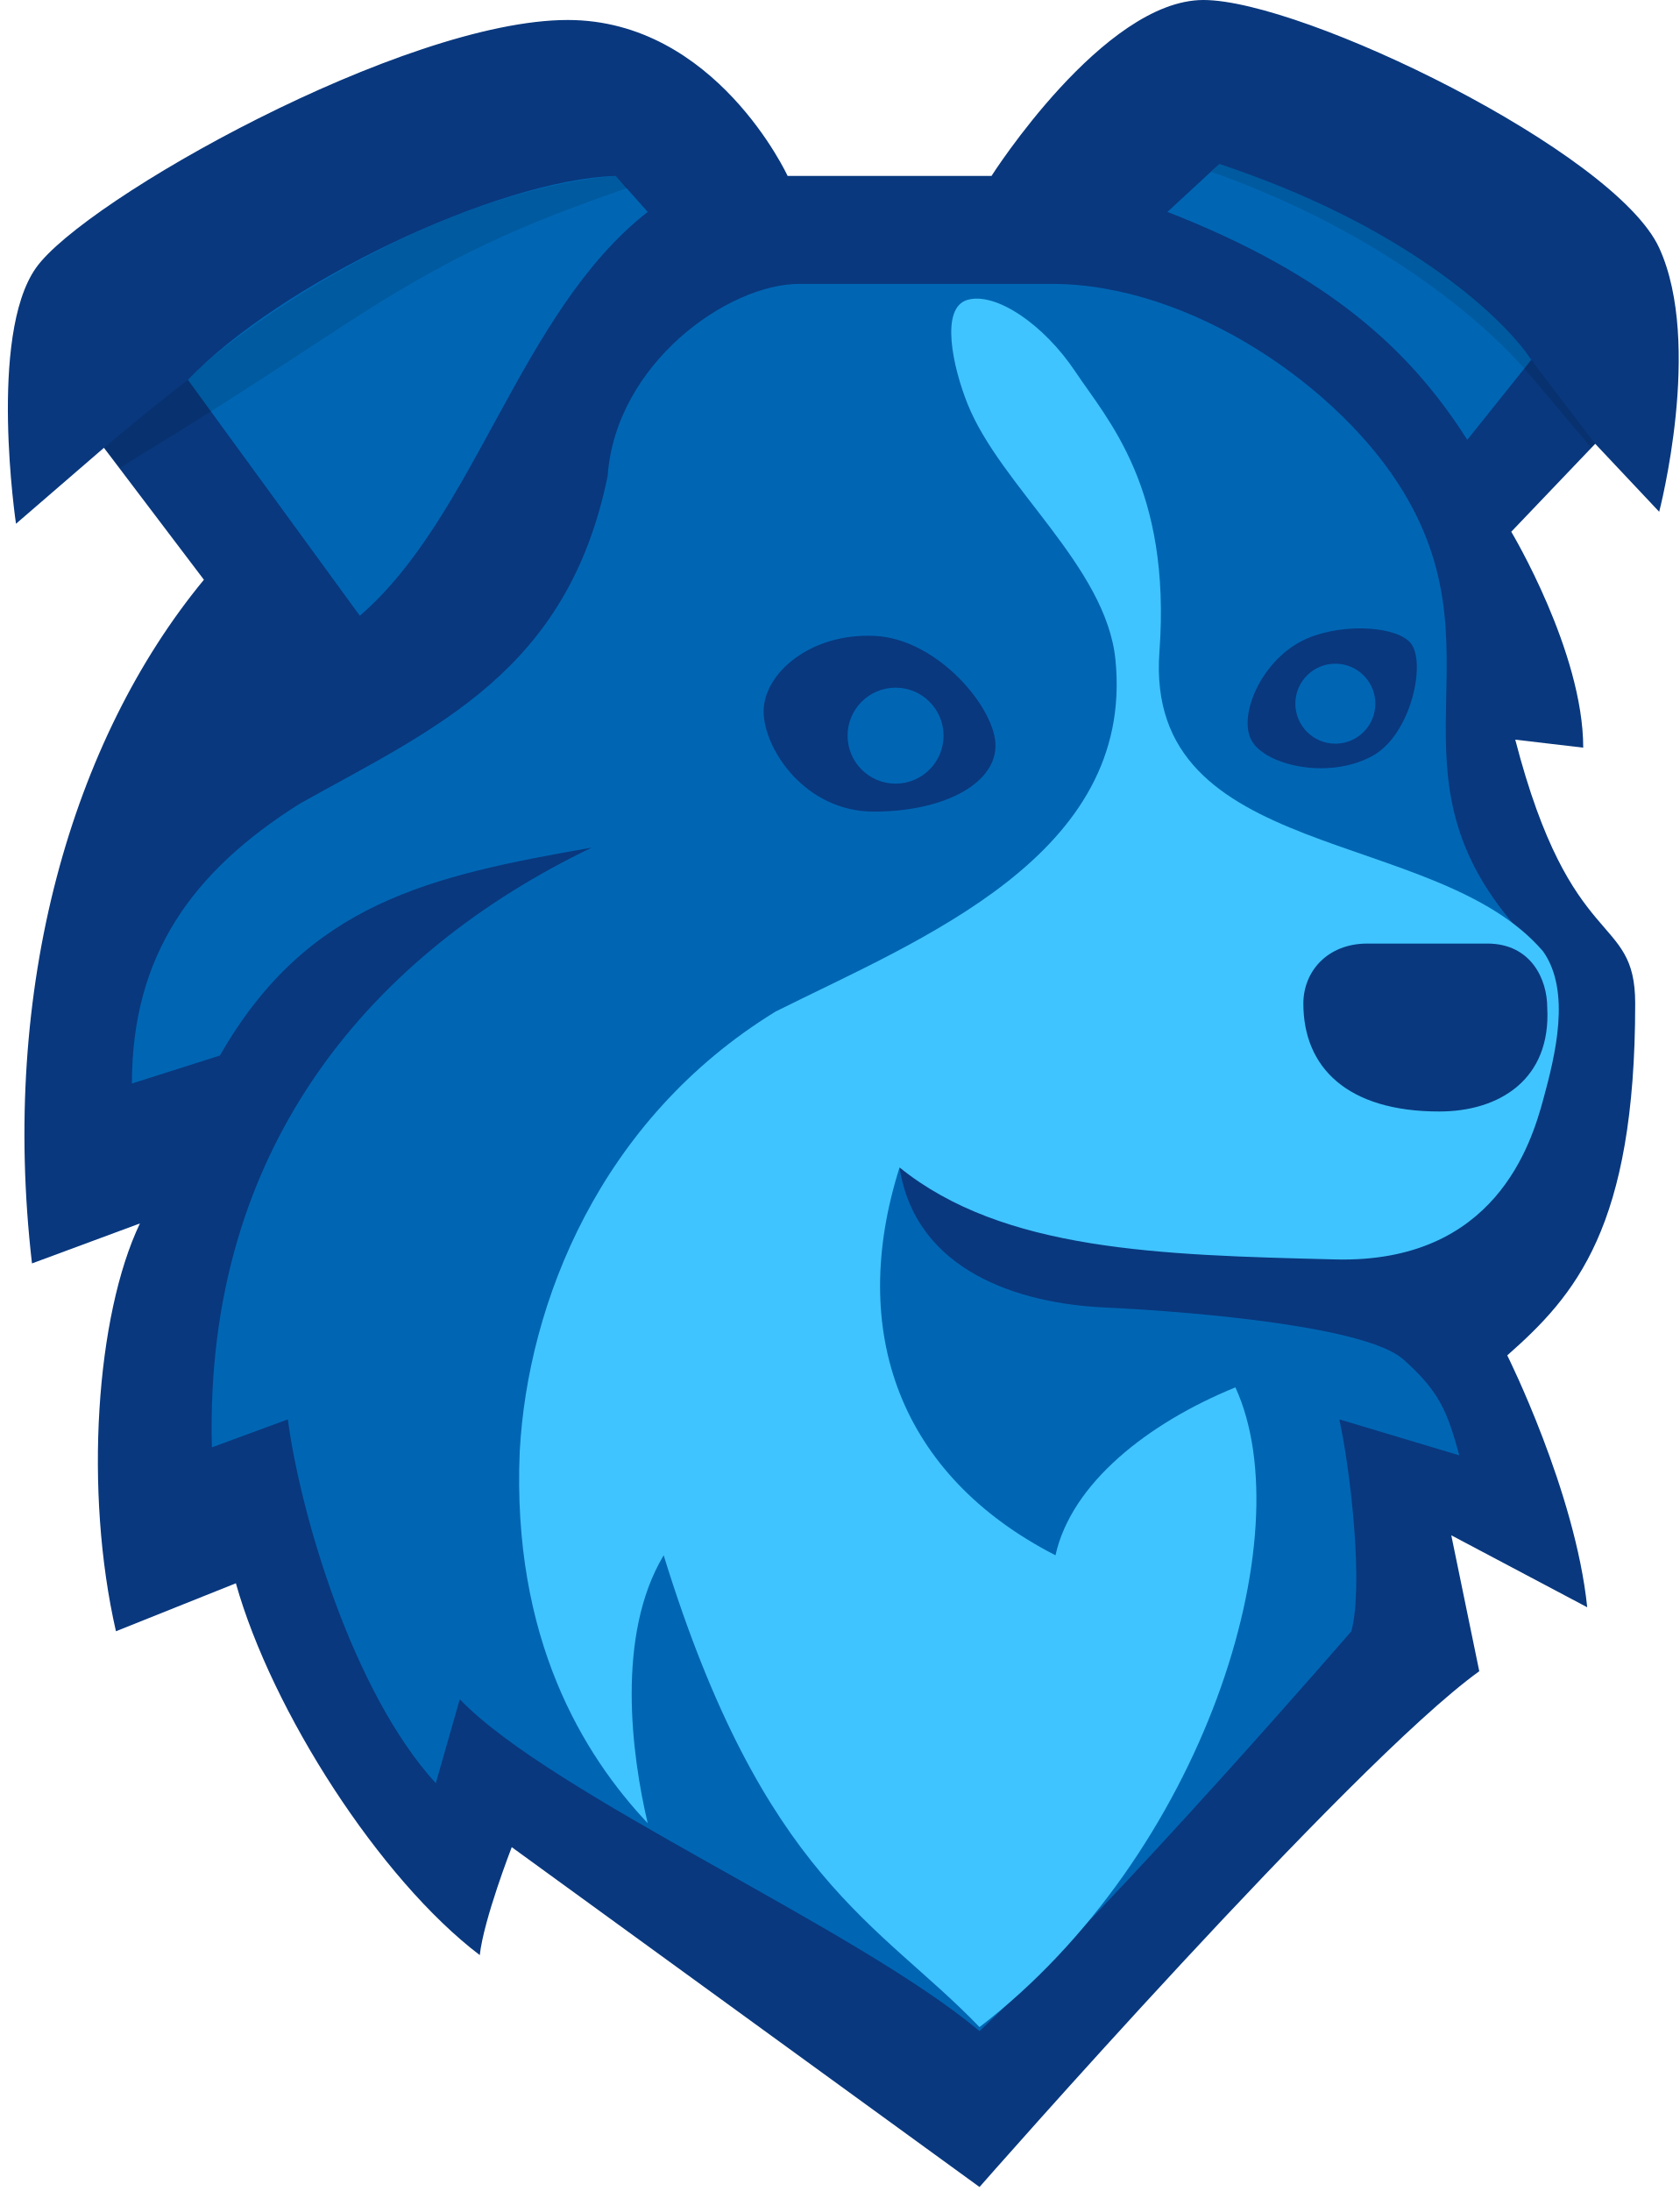
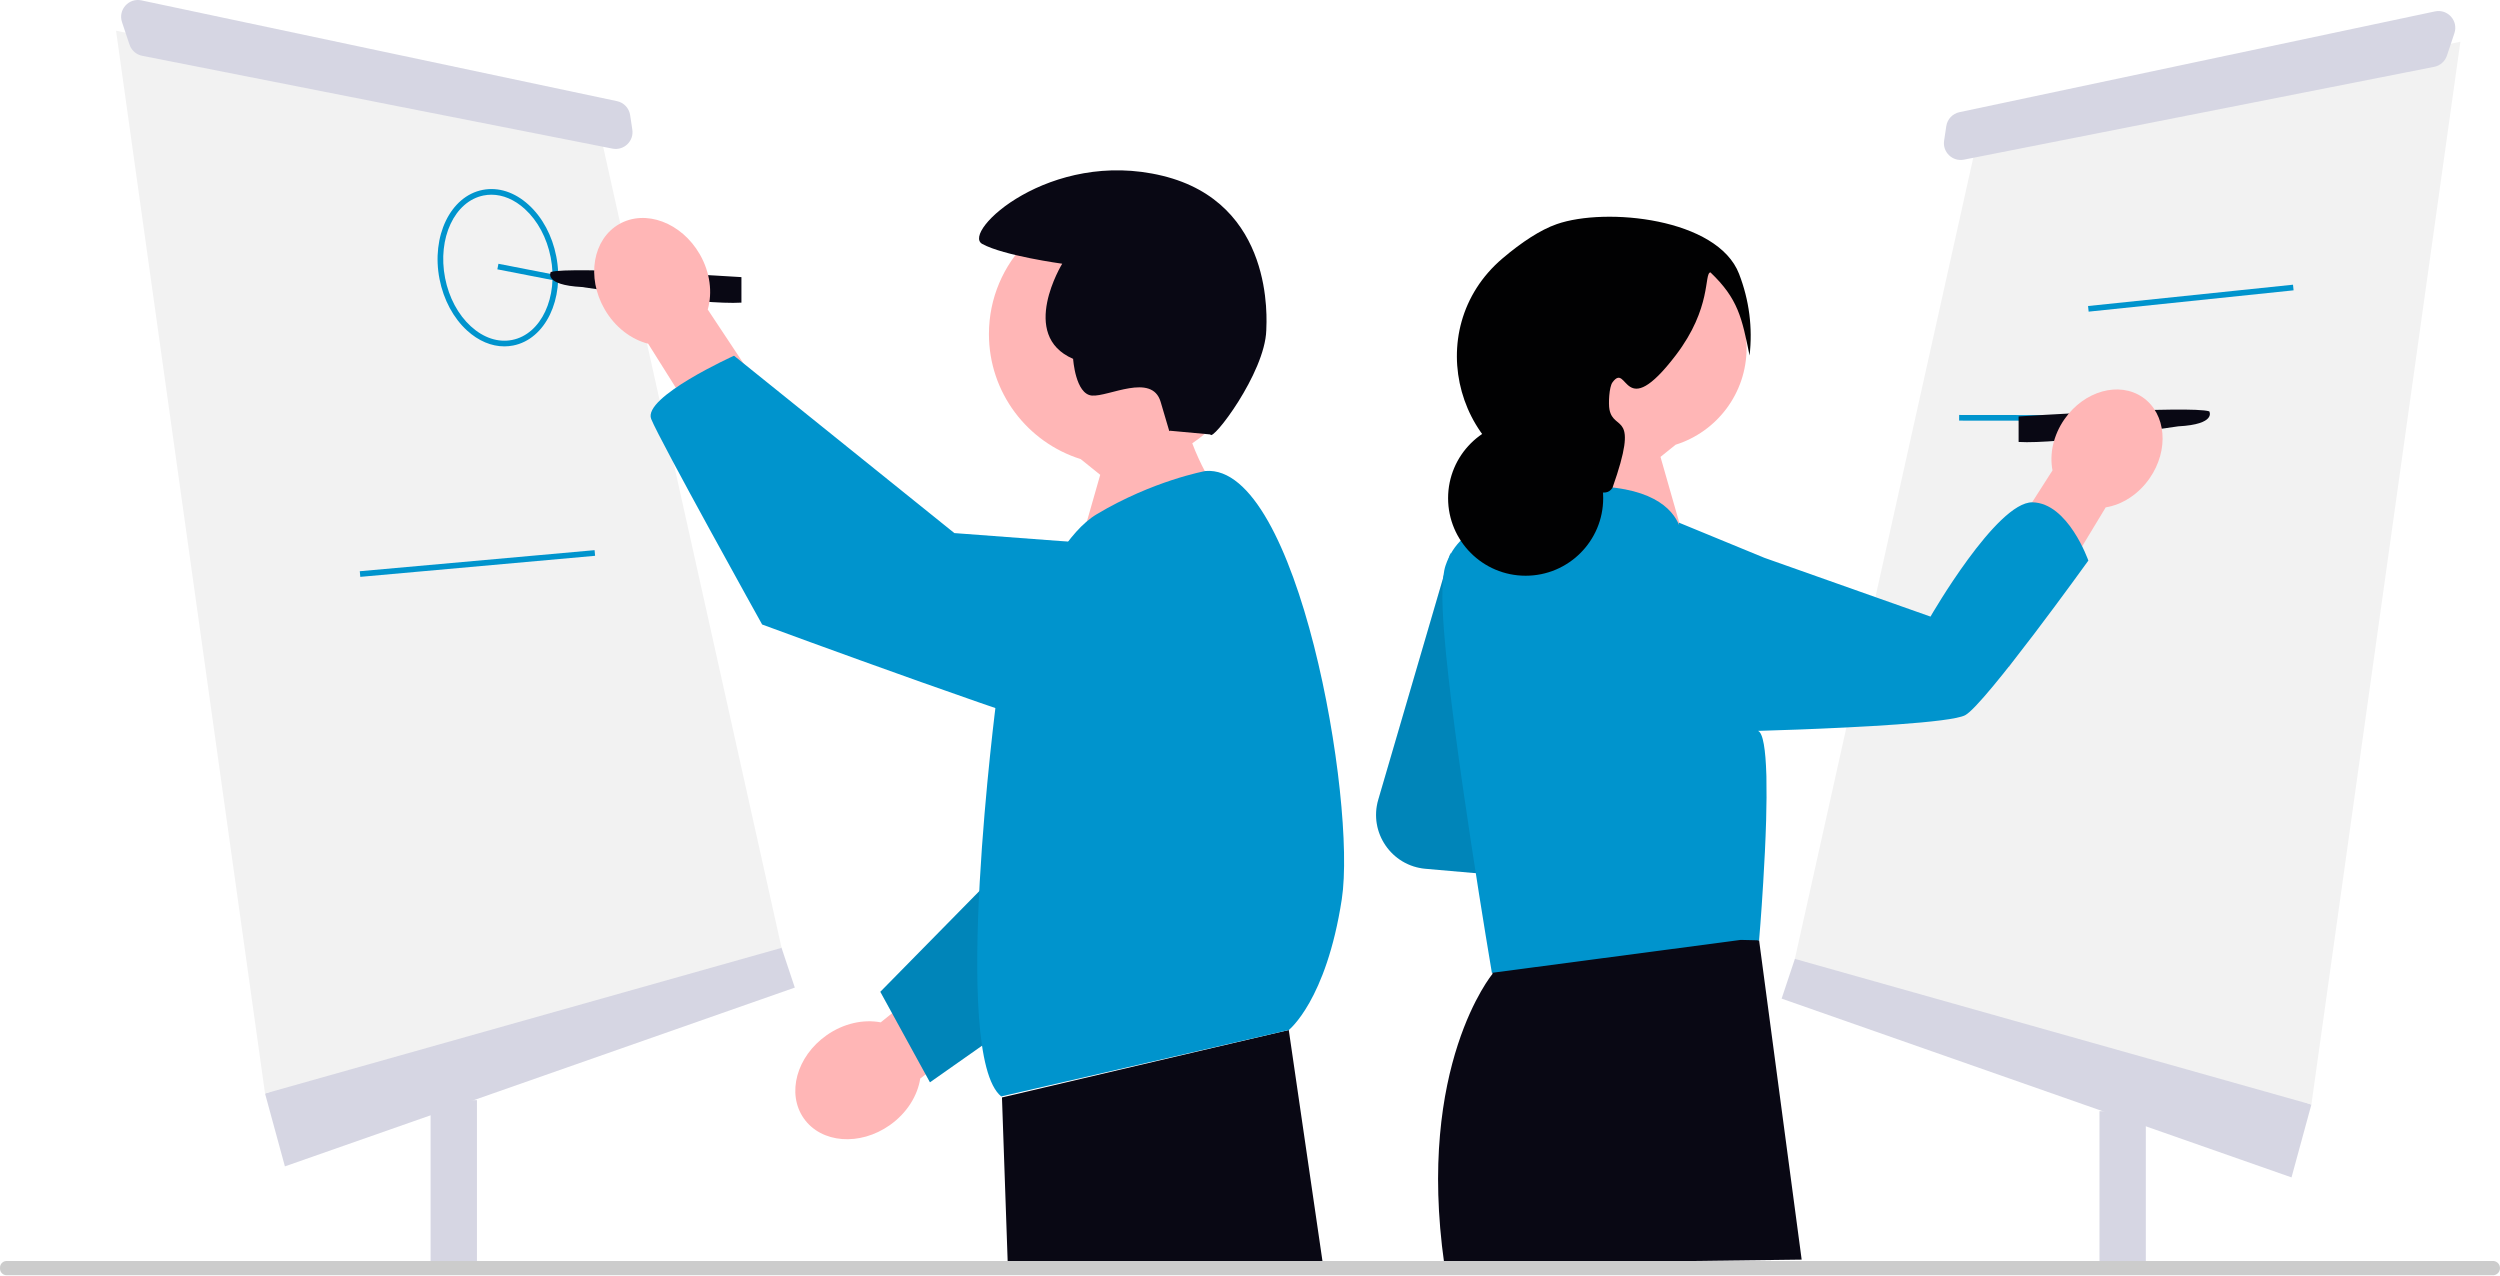
- <svg xmlns="http://www.w3.org/2000/svg" width="210" height="274" viewBox="0 0 210 274" fill="none">
-   <path d="M64 231L122.5 273.5C122.5 273.5 169 220.5 185 209L181.5 192L198.5 201C197 186.5 188.5 169.5 188.5 169.5C197 162 204.5 153.5 204.5 125.5C204.5 114 196.5 119.5 189.5 92.5L198 93.5C198 81.5 189 66.5 189 66.5L199.5 55.5L207.5 64C207.5 64 213 43 207.5 31C202 19 163 0 150.5 0C138 0 124 22 124 22H98.5C98.5 22 89.5 2.5 71 2.5C50.5 2.5 10.5 25 4.5 33.5C-1.5 42 2 65.5 2 65.5L13 56L25.5 72.5C9 92.5 -7.58171e-05 123.5 4 158L17.5 153C12 164.5 10.5 186.5 14.5 204L29.5 198C34 214 47.5 235 60 244.5C60.5 240 64 231 64 231Z" fill="#09387E" />
-   <path d="M81 26.5C65 39 59.5 64.5 45 77L23.5 47.5C35 35.5 62 22.5 77 22L81 26.5Z" fill="#0066B4" />
-   <path d="M152.5 20.5C175 28 187.5 39 191.5 45L183.5 55C176.5 44 166.5 34.5 146 26.5L152.5 20.5Z" fill="#0066B4" />
-   <path d="M57.5 212.5C69 224.5 107 241 122.5 254C140.5 237 169 204 169 204C170.5 198.5 169 184.5 167.5 177.5L182.5 182C181 176.5 180 174 175.5 170C171 166 150.542 164.097 138 163.5C127.5 163 114.5 159 112.5 146C124 147 122 153.5 132.5 154.5L167.5 157C175.5 158 191.5 151 194.5 128.5L192.5 119C171 98 188.5 83 175.5 61.5C167.632 48.487 149 35.5 131.5 35.5H100C91 35.5 77 45.5 76 59.5C71 84 54.5 91 37.5 100.5C24 109 16.5 119.5 16.5 135.5L27.5 132C38.41 112.908 53.748 109.544 74 106C47 119 25.5 143 26.5 181L36 177.5C37.5 189 44 211.5 54.5 223L57.5 212.5Z" fill="#0066B4" />
-   <path d="M83 194.5C95.5 235 110 240.5 122.5 253.5C150.5 232 163 192 154.5 173.5C143.5 178 134 185.5 132 194.5C112.5 184.5 106 166.5 112.5 146C125.452 156.462 145.091 156.952 166.761 157.494L167 157.5C187 158 191.5 143 193 137.5C194.5 132 196.5 124 193 119C179.622 103.295 143.065 107.948 145 81.5C146.5 61 138.5 52.5 134.5 46.5C130.5 40.5 124.5 36.5 121 37.5C117.5 38.5 119.2 46 121 50.5C125.135 60.839 138.333 70.826 139.5 82.5C141.95 107 115.073 117.463 97 126.5C75 140 66 163 65 181.5C64 205 73 219.5 81 228C79 219.5 77 204.5 83 194.5Z" fill="#40C4FF" />
-   <path d="M163 125.5C163 133.5 168.5 139 180 139C187.5 139 194 135 193.5 126C193.5 122.5 191.5 118 186 118H171C166 118 163 121.5 163 125.5Z" fill="#09387E" />
-   <path d="M23.5 47.5C20.3 49.9 15.167 54.167 13 56L15 58.5C24 53 28.5 50.2 42.5 41C56.5 31.8 65.5 28 78.5 23.5L77 22C53.5 24 28.5 42 23.5 47.5Z" fill="black" fill-opacity="0.12" />
-   <path d="M191.5 45L199.5 55.5L199 56L191 46.5C184 38.5 170.5 28.203 151.5 21.5L152.5 20.5C160.5 23 182.5 32 191.5 45Z" fill="black" fill-opacity="0.12" />
-   <path d="M109.281 80.015C101.528 79.695 96 84.556 96 88.961C96 93.366 100.954 101 109.281 101C117.609 101 123.886 97.772 123.999 93.366C124.112 88.961 117.035 80.335 109.281 80.015Z" fill="#09387E" />
-   <path d="M109.281 80.015C101.528 79.695 96 84.556 96 88.961C96 93.366 100.954 101 109.281 101C117.609 101 123.886 97.772 123.999 93.366C124.112 88.961 117.035 80.335 109.281 80.015Z" stroke="#09387E" />
-   <path d="M162.957 80.645C158.105 83.18 155.508 89.44 156.906 92.262C158.304 95.084 165.851 97.036 171.288 94.16C176.121 91.604 177.861 82.489 175.904 80.595C173.946 78.701 167.182 78.438 162.957 80.645Z" fill="#09387E" />
-   <path d="M162.957 80.645C158.105 83.18 155.508 89.44 156.906 92.262C158.304 95.084 165.851 97.036 171.288 94.16C176.121 91.604 177.861 82.489 175.904 80.595C173.946 78.701 167.182 78.438 162.957 80.645Z" stroke="#09387E" />
-   <circle cx="112" cy="92" r="6" fill="#0066B4" />
-   <path d="M172 88C172 90.761 169.761 93 167 93C164.239 93 162 90.761 162 88C162 85.239 164.239 83 167 83C169.761 83 172 85.239 172 88Z" fill="#0066B4" />
+ <svg xmlns="http://www.w3.org/2000/svg" width="1158.891" height="591.138" viewBox="0 0 1158.891 591.138" role="img" artist="Katerina Limpitsouni" source="https://undraw.co/">
+   <rect x="973.228" y="515.098" width="21.487" height="71.079" fill="#d6d6e3" />
+   <polygon points="850.443 432.219 832.026 444.497 825.886 462.915 1062.247 545.795 1071.456 512.029 850.443 432.219" fill="#d6d6e3" />
+   <polygon points="916.44 65.398 832.026 444.497 1071.456 512.029 1140.523 19.354 916.44 65.398" fill="#f2f2f2" />
+   <path d="M1128.406,30.975l-218.004,43.027c-5.282,1.043-10.002-3.466-9.201-8.791l1.016-6.755c.483-3.209,2.907-5.782,6.081-6.454l220.469-46.714c5.883-1.247,10.896,4.367,8.994,10.072l-3.481,10.442c-.885,2.656-3.129,4.631-5.875,5.173Z" fill="#d6d6e3" />
+   <rect x="962.772" y="137.825" width="2.625" height="111.829" transform="translate(769.1851 1157.59) rotate(-89.93103)" fill="#0094cd" />
+   <rect x="967.811" y="136.907" width="95.516" height="2.627" transform="translate(-8.85049 105.8179) rotate(-5.93875)" fill="#0094cd" />
+   <path d="M672.367,256.307l-33.464,114.392c-4.444,15.19,6.119,30.649,21.886,32.029l36.517,3.196-24.939-149.618Z" fill="#0094cd" />
+   <path d="M672.367,256.307l-33.464,114.392c-4.444,15.19,6.119,30.649,21.886,32.029l36.517,3.196-24.939-149.618Z" opacity=".1" />
+   <path d="M935.737,204.871v-11.826s79.763-5.144,88.388-2.36c0,0,3.536,5.991-14.398,6.947,0,0-55.808,8.401-73.99,7.239Z" fill="#090814" />
+   <path d="M976.103,235.204l-44.762,74.028-21.076-26.702,41.19-64.489c-1.463-7.503.309-16.211,5.545-23.732,9.162-13.159,25.418-17.679,36.308-10.096,10.89,7.583,12.291,24.397,3.128,37.556-5.237,7.521-12.789,12.204-20.334,13.434Z" fill="#ffb6b6" />
+   <path d="M697.038,414.662l-5.375,18.282.182,18.537s-35.355,42.523-22.33,134.499l165.657-2.077-19.733-148.001-118.401-21.24Z" fill="#090814" />
+   <path d="M715.684,161.324c0-25.945,21.033-46.978,46.978-46.978,25.945,0,46.978,21.033,46.978,46.978,0,21.042-13.835,38.85-32.903,44.831l-7.004,5.643,12.574,44.01-14.652,10.365-46.297-38.581s10.002-12.739,15.365-27.104c-12.677-8.413-21.039-22.809-21.039-39.164Z" fill="#ffb6b6" />
+   <path d="M942.14,232.854c-16.586-.253-47.246,52.974-47.246,52.974l-25.186-8.907-51.799-18.338-39.699-16.339.175,1.2c-.156-.376-.326-.756-.513-1.14-4.173-8.6-16.297-18.718-50.715-16.712l-16.207,12.792-2.204,1.752s-10.226-.885-20.416,3.18c-7.372,2.963-14.743,8.492-18.23,18.826-1.807,5.33-1.807,16.351-.723,30.353,3.921,50.697,22.193,158.472,22.193,158.472l115.354-15.27,8.51.199s1.012-11.617,1.915-26.83c.56-8.925,1.066-19.061,1.355-28.818.199-7.155.253-14.093.126-20.199-.018-.38-.018-.759-.036-1.139-.343-11.147-1.463-19.223-3.866-20.109,0,0,7.462-.199,18.23-.596,26.017-.976,71.366-3.162,77.834-6.685,9.142-4.969,57.075-71.655,57.075-71.655,0,0-9.323-26.74-25.927-27.011Z" fill="#0094cd" />
+   <path d="M811.028,164.792c-3.549-17.361-5.251-26.255-18.15-38.536-3.062.433.808,16.308-16.067,38.422-24.531,32.146-22.086,2.672-29.34,12.574-1.575,2.15-1.915,9.906-1.397,12.574,2.045,10.544,14.147.248,1.397,36.326-1.897,2.806-4.133,2.124-6.986,2.096-.221-.002,1.226-.278-4.191-1.397-2.586-.534-6.205-1.165-10.544-1.896-50.403-8.491-68.2-72.089-29.242-105.177,8.864-7.528,17.563-13.234,25.115-15.877,22.748-7.963,74.577-2.787,84.528,23.053,4.747,12.326,6.332,24.956,4.877,37.837Z" fill="#010102" />
+   <circle cx="707.219" cy="230.933" r="35.948" fill="#010102" />
+   <rect x="199.603" y="509.987" width="21.487" height="77.643" transform="translate(420.6937 1097.616) rotate(-180)" fill="#d6d6e3" />
+   <polygon points="343.876 427.107 362.293 439.385 368.433 457.803 132.071 540.683 122.863 506.917 343.876 427.107" fill="#d6d6e3" />
+   <polygon points="277.879 60.287 362.293 439.385 122.863 506.917 53.796 14.242 277.879 60.287" fill="#f2f2f2" />
+   <path d="M65.913,25.863l218.004,43.027c5.282,1.043,10.002-3.466,9.201-8.791l-1.016-6.755c-.483-3.209-2.907-5.782-6.081-6.454L65.552.175c-5.883-1.247-10.896,4.367-8.994,10.072l3.481,10.442c.885,2.656,3.129,4.631,5.875,5.173Z" fill="#d6d6e3" />
+   <path d="M233.79,160.564c-5.989,0-11.992-2.523-17.259-7.326-6.362-5.801-10.901-14.263-12.779-23.828-3.906-19.887,5.051-38.45,19.967-41.38,7.301-1.433,14.885,1.026,21.356,6.928,6.362,5.801,10.901,14.263,12.779,23.828,3.906,19.887-5.051,38.45-19.967,41.38-1.359.267-2.727.399-4.097.399ZM227.799,90.259c-1.197,0-2.39.114-3.574.347-13.496,2.651-21.523,19.831-17.896,38.299,1.77,9.015,6.022,16.968,11.972,22.393,5.841,5.327,12.614,7.566,19.08,6.291,13.496-2.651,21.523-19.831,17.896-38.299h0c-1.77-9.015-6.022-16.968-11.972-22.393-4.771-4.351-10.167-6.638-15.506-6.638Z" fill="#0094cd" />
+   <rect x="243.555" y="111.973" width="2.625" height="28.66" transform="translate(74.07106 342.5001) rotate(-78.97581)" fill="#0094cd" />
+   <path d="M343.697,140.288v-11.826s-79.763-5.144-88.388-2.36c0,0-3.536,5.991,14.398,6.947,0,0,55.808,8.401,73.99,7.239Z" fill="#090814" />
+   <path d="M328.08,143.483l50.684,76.429-35.138,8.109-43.159-68.685c-7.854-1.995-15.399-7.637-20.235-16.062-8.463-14.741-5.434-32.369,6.765-39.373,12.2-7.004,28.95-.732,37.413,14.009,4.837,8.425,5.905,17.785,3.668,25.574Z" fill="#ffb6b6" />
+   <path d="M579.876,154.868c0-33.537-27.187-60.724-60.724-60.724-33.537,0-60.724,27.187-60.724,60.724,0,27.198,17.883,50.217,42.531,57.948l9.053,7.294-16.254,56.888,18.939,13.398,59.844-49.87s-12.928-16.467-19.861-35.035c16.387-10.875,27.195-29.484,27.195-50.624Z" fill="#ffb6b6" />
+   <path d="M408.262,473.917l71.433-57.512,11.312,34.241-64.416,49.304c-1.263,8.004-6.186,16.037-14.129,21.629-13.899,9.786-31.731,8.394-39.829-3.108-8.098-11.502-3.397-28.76,10.502-38.545,7.943-5.593,17.165-7.519,25.127-6.009Z" fill="#ffb6b6" />
+   <polygon points="592.521 387.875 592.59 388.162 431.088 501.708 408.078 459.755 485.632 380.883 592.521 387.875" fill="#0094cd" />
+   <polygon points="592.521 387.875 592.59 388.162 431.088 501.708 408.078 459.755 485.632 380.883 592.521 387.875" opacity=".1" />
+   <polygon points="597.417 477.47 464.468 508.727 467.117 584.865 613.081 584.865 597.417 477.47" fill="#090814" />
+   <path d="M558.828,218.335s-24.36,4.423-50.511,20.088c-26.152,15.664-46.361,85.478-46.361,85.478,0,0-21.511,165.163,2.173,184.357l133.287-30.787s17.36-13.561,24.579-60.635c6.934-45.218-20.271-201.975-63.167-198.501Z" fill="#0094cd" />
+   <path d="M538.83,254.34l-96.433-7.225-102.139-82.218s-42.473,19.188-38.393,29.338,51.432,95.257,51.432,95.257c0,0,140.333,51.841,157.192,53.967s28.34-89.119,28.34-89.119Z" fill="#0094cd" />
+   <path d="M542.363,199.668l18.724,1.723c.661,3.762,25.271-28.358,25.907-48.265.149-4.67,3.982-59.009-48.164-71.651-52.147-12.643-93.417,26.136-83.513,31.598,9.904,5.462,37.075,9.176,37.075,9.176,0,0-20.321,33.17,5.059,44.098,0,0,1.042,16.341,8.693,17.023,7.65.682,27.856-10.702,31.873,2.898l4.017,13.599" fill="#090814" />
+   <rect x="166.679" y="259.906" width="109.281" height="2.626" transform="translate(-22.45396 20.81893) rotate(-5.12605)" fill="#0094cd" />
+   <path d="M1156,591.138H2.851c-1.699-.13-2.954-1.607-2.844-3.306-.11-1.681,1.145-3.158,2.844-3.288h1153.149c1.497.184,2.678,1.367,2.862,2.862.24,1.829-1.033,3.49-2.862,3.732Z" fill="#ccc" />
</svg>
